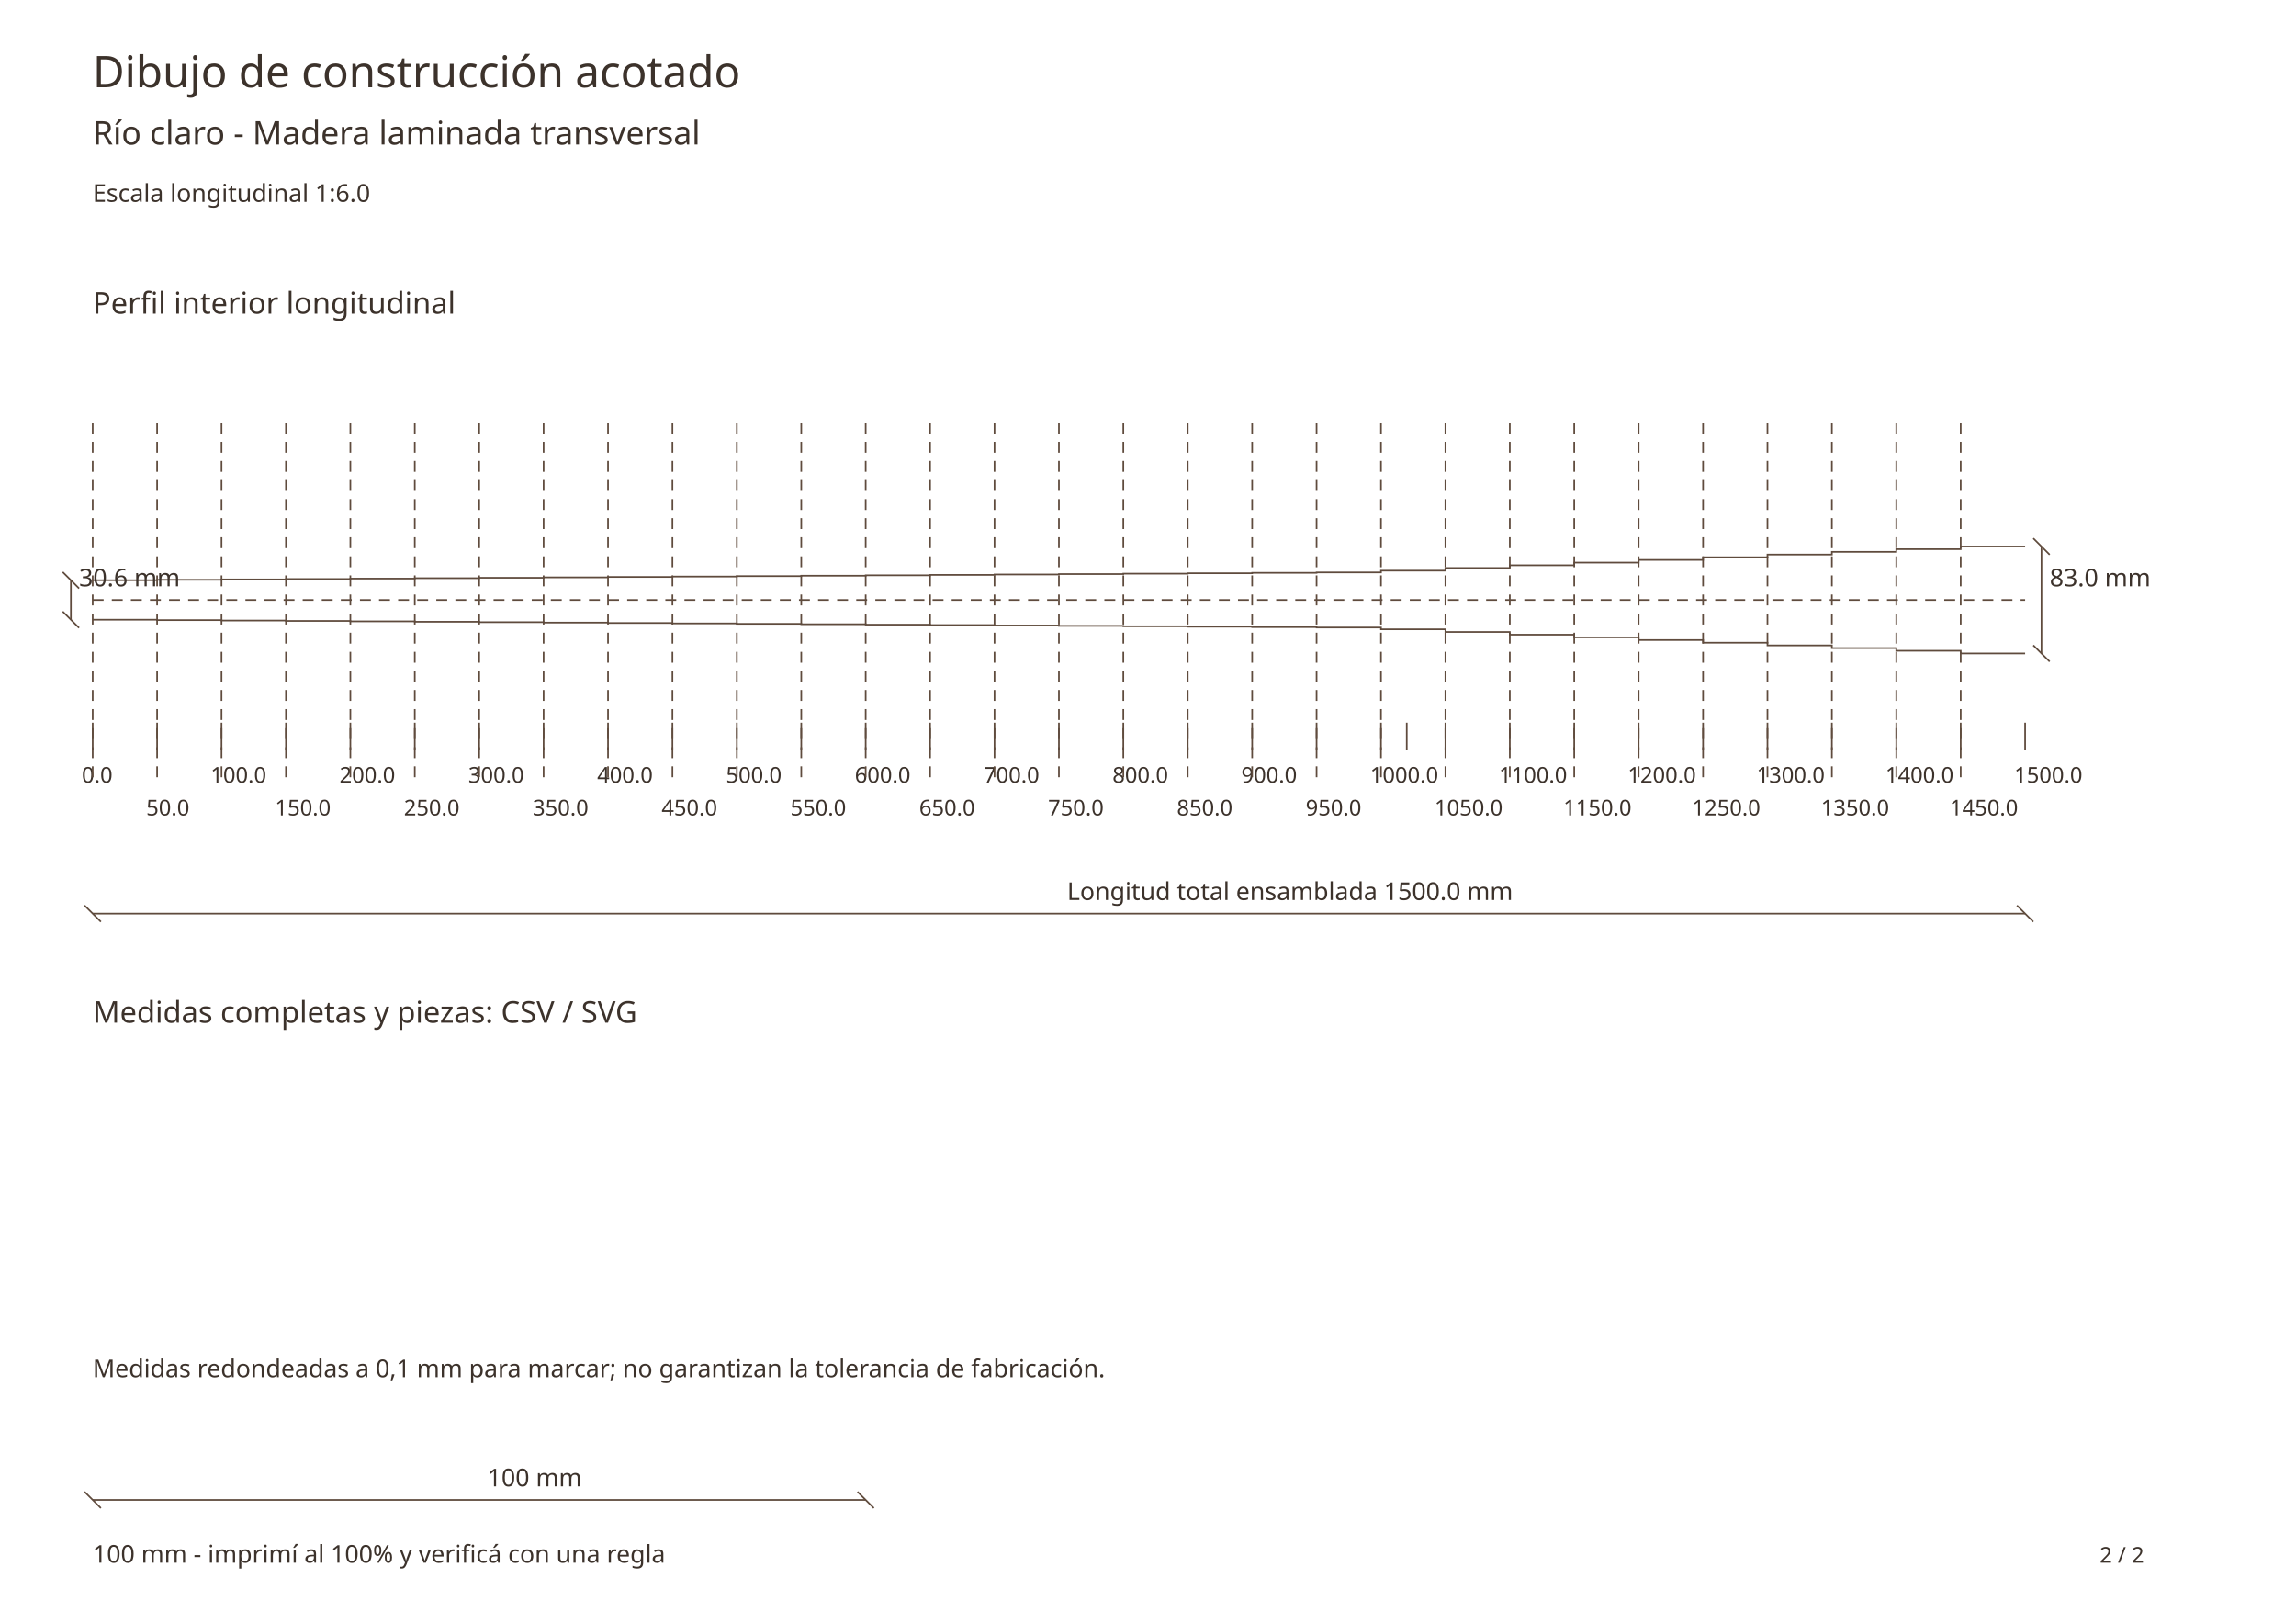
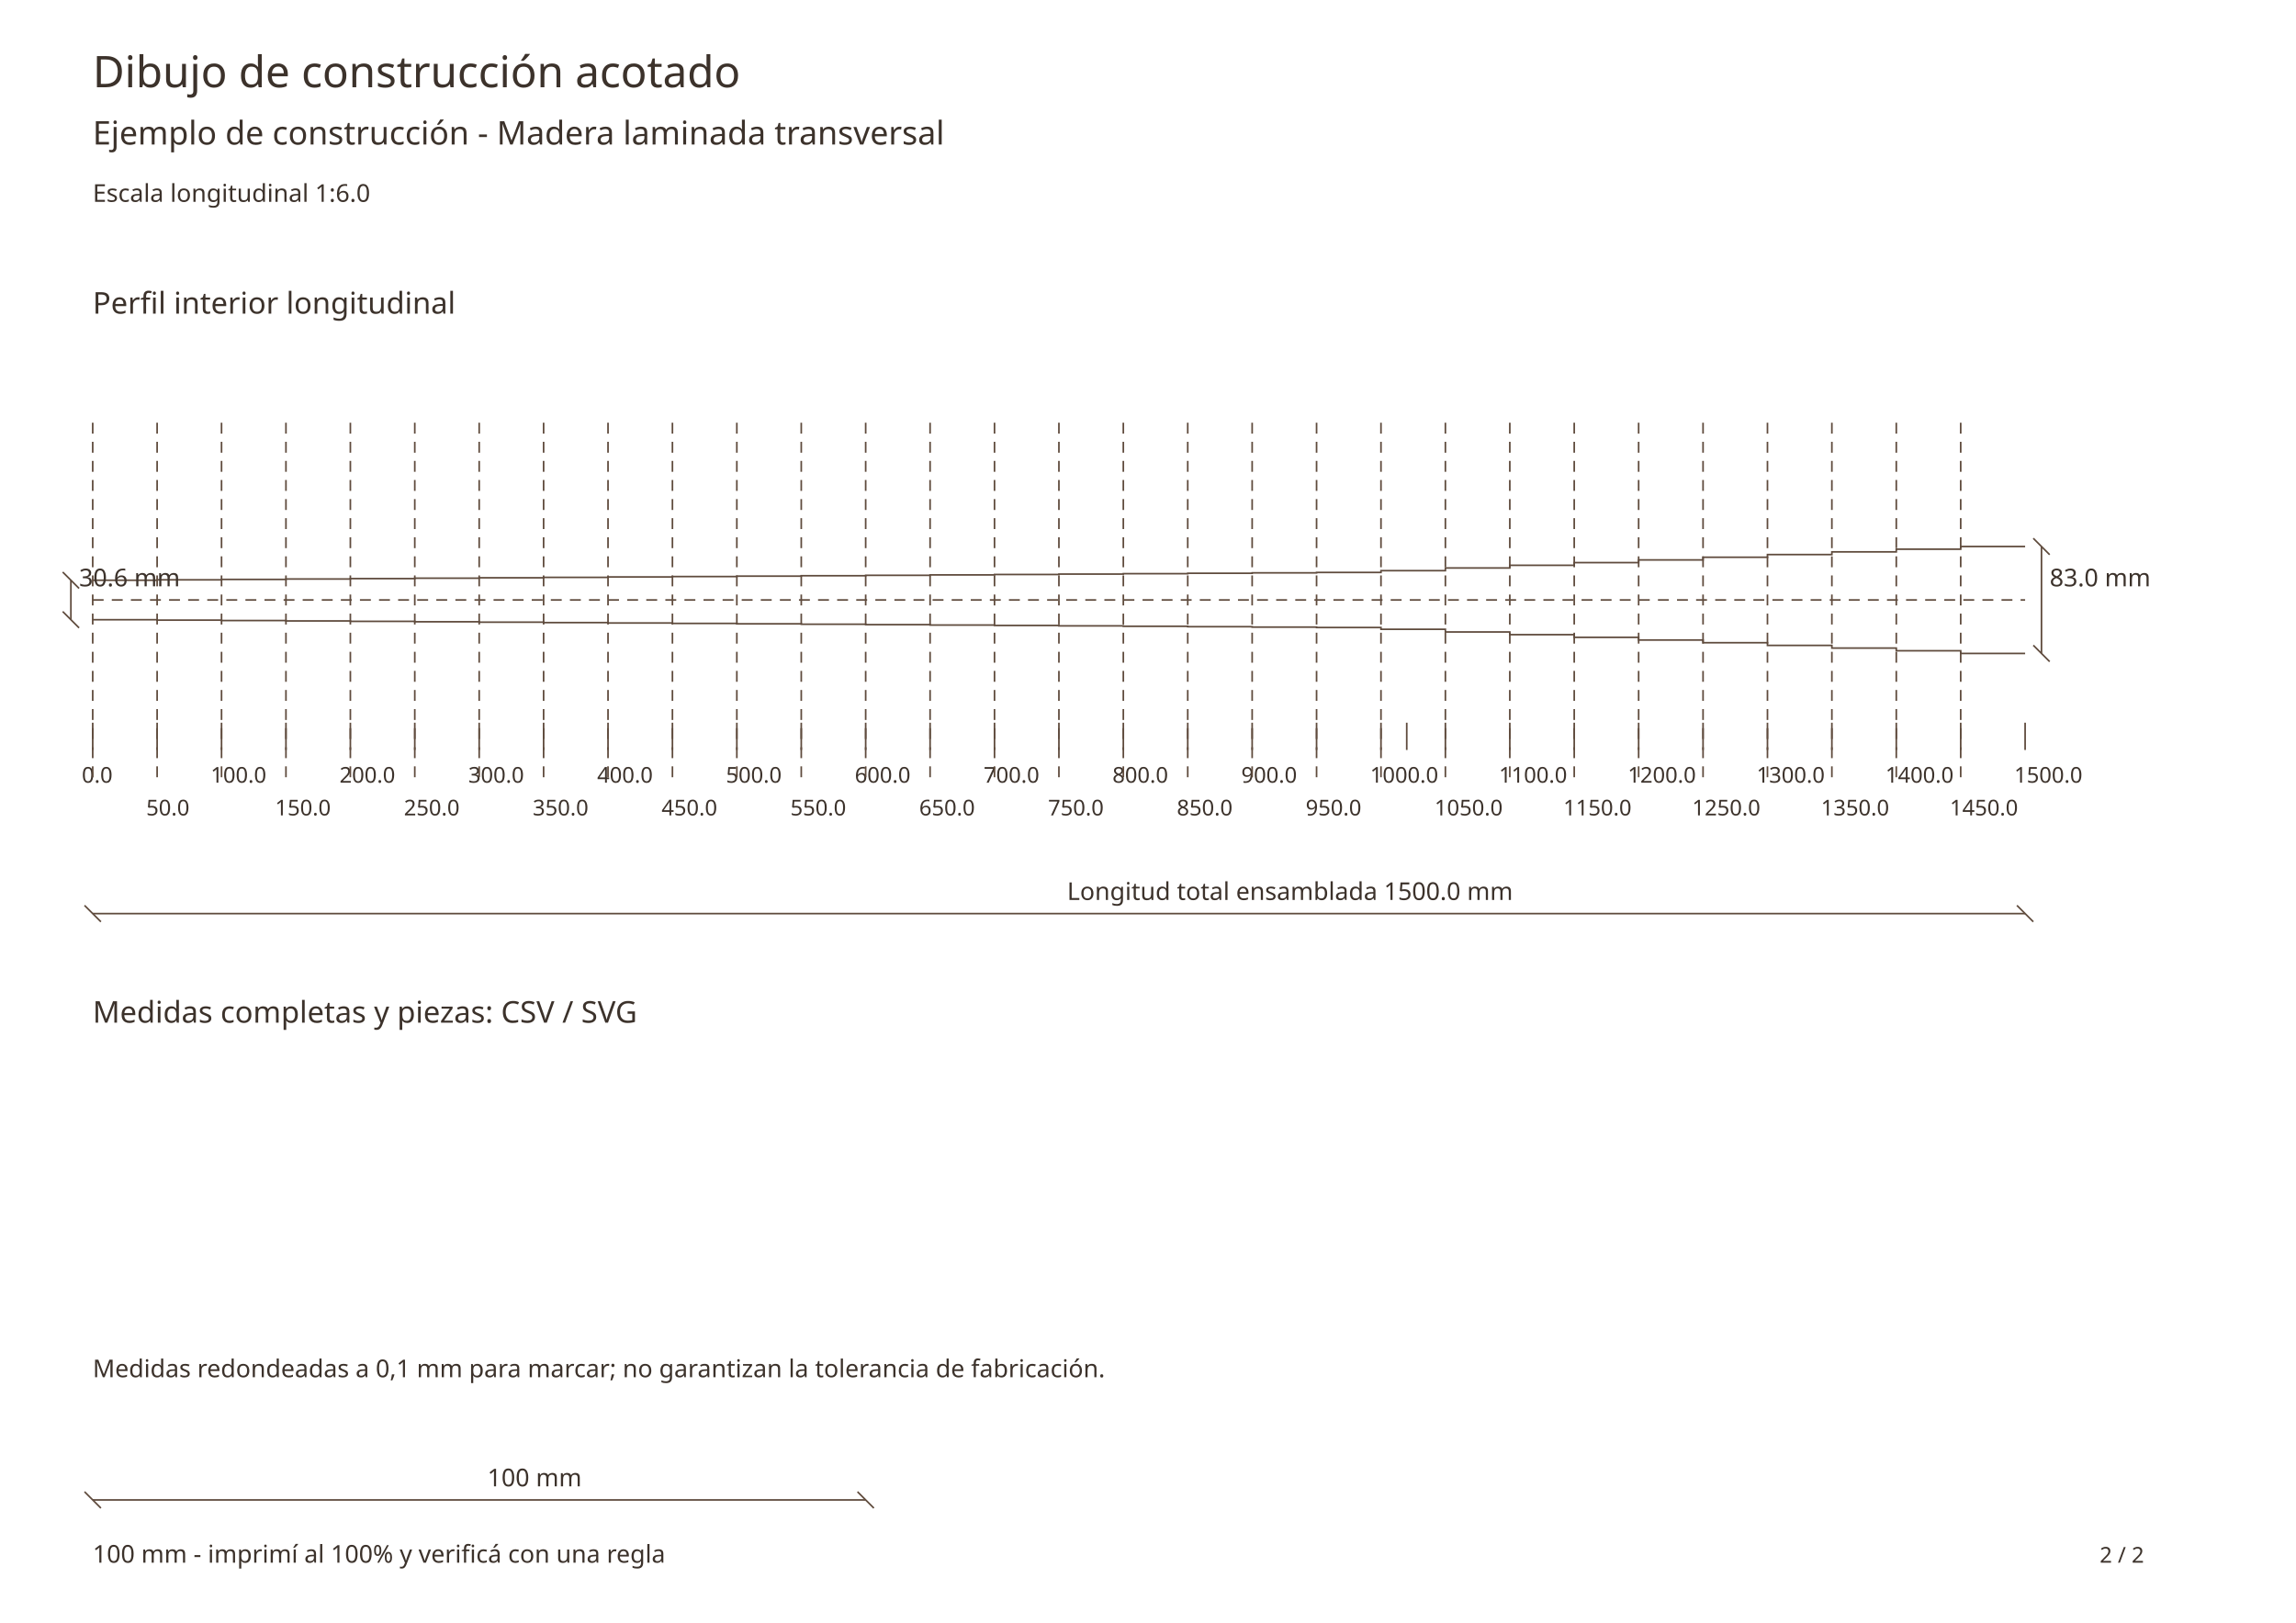
<svg xmlns="http://www.w3.org/2000/svg" width="842.0pt" height="595.0pt" viewBox="0 0 842.0 595.0" data-length-mm="1500.0">
  <text x="34" y="32" font-size="16.0" font-family="sans-serif" fill="#3c322b" font-weight="normal">Dibujo de construcción acotado</text>
-   <text x="34" y="53" font-size="12.0" font-family="sans-serif" fill="#3c322b" font-weight="normal">Río claro - Madera laminada transversal</text>
+   <text x="34" y="53" font-size="12.0" font-family="sans-serif" fill="#3c322b" font-weight="normal">Ejemplo de construcción - Madera laminada transversal</text>
  <text x="34" y="74" font-size="9.0" font-family="sans-serif" fill="#3c322b" font-weight="normal">Escala longitudinal 1:6.0</text>
  <polyline data-cavity="false" points="34,212.763 57.622,212.763 57.622,212.612 81.244,212.612 81.244,212.462 104.866,212.462 104.866,212.311 128.488,212.311 128.488,212.161 152.11,212.161 152.11,212.01 175.732,212.01 175.732,211.86 199.354,211.86 199.354,211.709 222.976,211.709 222.976,211.559 246.598,211.559 246.598,211.408 270.22,211.408 270.22,211.258 293.843,211.258 293.843,211.107 317.465,211.107 317.465,210.956 341.087,210.956 341.087,210.806 364.709,210.806 364.709,210.655 388.331,210.655 388.331,210.505 411.953,210.505 411.953,210.354 435.575,210.354 435.575,210.204 459.197,210.204 459.197,210.053 482.819,210.053 482.819,209.903 506.441,209.903 506.441,209.252 530.063,209.252 530.063,208.268 553.685,208.268 553.685,207.283 577.307,207.283 577.307,206.299 600.929,206.299 600.929,205.315 624.551,205.315 624.551,204.331 648.173,204.331 648.173,203.346 671.795,203.346 671.795,202.362 695.417,202.362 695.417,201.378 719.039,201.378 719.039,200.394 742.661,200.394" stroke="#5f4b3d" stroke-width="0.6" fill="none" stroke-dasharray="none" />
  <polyline data-cavity="false" points="34,227.237 57.622,227.237 57.622,227.388 81.244,227.388 81.244,227.538 104.866,227.538 104.866,227.689 128.488,227.689 128.488,227.839 152.11,227.839 152.11,227.99 175.732,227.99 175.732,228.14 199.354,228.14 199.354,228.291 222.976,228.291 222.976,228.441 246.598,228.441 246.598,228.592 270.22,228.592 270.22,228.742 293.843,228.742 293.843,228.893 317.465,228.893 317.465,229.044 341.087,229.044 341.087,229.194 364.709,229.194 364.709,229.345 388.331,229.345 388.331,229.495 411.953,229.495 411.953,229.646 435.575,229.646 435.575,229.796 459.197,229.796 459.197,229.947 482.819,229.947 482.819,230.097 506.441,230.097 506.441,230.748 530.063,230.748 530.063,231.732 553.685,231.732 553.685,232.717 577.307,232.717 577.307,233.701 600.929,233.701 600.929,234.685 624.551,234.685 624.551,235.669 648.173,235.669 648.173,236.654 671.795,236.654 671.795,237.638 695.417,237.638 695.417,238.622 719.039,238.622 719.039,239.606 742.661,239.606" stroke="#5f4b3d" stroke-width="0.6" fill="none" stroke-dasharray="none" />
  <polyline data-cavity="false" points="34,220 742.661,220" stroke="#5f4b3d" stroke-width="0.6" fill="none" stroke-dasharray="4 3" />
  <text x="34" y="115" font-size="11.0" font-family="sans-serif" fill="#3c322b" font-weight="normal">Perfil interior longitudinal</text>
  <polyline data-cavity="false" points="34,335 742.661,335" stroke="#5f4b3d" stroke-width="0.6" fill="none" stroke-dasharray="none" />
  <polyline data-cavity="false" points="31,332 37,338" stroke="#5f4b3d" stroke-width="0.6" fill="none" stroke-dasharray="none" />
  <polyline data-cavity="false" points="739.661,332 745.661,338" stroke="#5f4b3d" stroke-width="0.6" fill="none" stroke-dasharray="none" />
  <text x="391.331" y="330" font-size="9.0" font-family="sans-serif" fill="#3c322b" font-weight="normal">Longitud total ensamblada 1500.0 mm</text>
  <polyline data-cavity="false" points="26,212.763 26,227.237" stroke="#5f4b3d" stroke-width="0.6" fill="none" stroke-dasharray="none" />
  <polyline data-cavity="false" points="23,209.763 29,215.763" stroke="#5f4b3d" stroke-width="0.6" fill="none" stroke-dasharray="none" />
  <polyline data-cavity="false" points="23,224.237 29,230.237" stroke="#5f4b3d" stroke-width="0.6" fill="none" stroke-dasharray="none" />
  <text x="29" y="215" font-size="9.0" font-family="sans-serif" fill="#3c322b" font-weight="normal">30.6 mm</text>
  <polyline data-cavity="false" points="748.661,200.394 748.661,239.606" stroke="#5f4b3d" stroke-width="0.6" fill="none" stroke-dasharray="none" />
  <polyline data-cavity="false" points="745.661,197.394 751.661,203.394" stroke="#5f4b3d" stroke-width="0.6" fill="none" stroke-dasharray="none" />
  <polyline data-cavity="false" points="745.661,236.606 751.661,242.606" stroke="#5f4b3d" stroke-width="0.6" fill="none" stroke-dasharray="none" />
  <text x="751.661" y="215" font-size="9.0" font-family="sans-serif" fill="#3c322b" font-weight="normal">83.0 mm</text>
  <polyline data-cavity="false" points="34,265 34,275" stroke="#5f4b3d" stroke-width="0.6" fill="none" stroke-dasharray="none" />
  <text x="30" y="287" font-size="8.0" font-family="sans-serif" fill="#3c322b" font-weight="normal">0.0</text>
  <polyline data-cavity="false" points="57.622,265 57.622,275" stroke="#5f4b3d" stroke-width="0.6" fill="none" stroke-dasharray="none" />
  <text x="53.622" y="299" font-size="8.0" font-family="sans-serif" fill="#3c322b" font-weight="normal">50.0</text>
  <polyline data-cavity="false" points="81.244,265 81.244,275" stroke="#5f4b3d" stroke-width="0.6" fill="none" stroke-dasharray="none" />
  <text x="77.244" y="287" font-size="8.0" font-family="sans-serif" fill="#3c322b" font-weight="normal">100.0</text>
  <polyline data-cavity="false" points="104.866,265 104.866,275" stroke="#5f4b3d" stroke-width="0.6" fill="none" stroke-dasharray="none" />
  <text x="100.866" y="299" font-size="8.0" font-family="sans-serif" fill="#3c322b" font-weight="normal">150.0</text>
  <polyline data-cavity="false" points="128.488,265 128.488,275" stroke="#5f4b3d" stroke-width="0.6" fill="none" stroke-dasharray="none" />
  <text x="124.488" y="287" font-size="8.0" font-family="sans-serif" fill="#3c322b" font-weight="normal">200.0</text>
  <polyline data-cavity="false" points="152.11,265 152.11,275" stroke="#5f4b3d" stroke-width="0.6" fill="none" stroke-dasharray="none" />
  <text x="148.11" y="299" font-size="8.0" font-family="sans-serif" fill="#3c322b" font-weight="normal">250.0</text>
  <polyline data-cavity="false" points="175.732,265 175.732,275" stroke="#5f4b3d" stroke-width="0.6" fill="none" stroke-dasharray="none" />
  <text x="171.732" y="287" font-size="8.0" font-family="sans-serif" fill="#3c322b" font-weight="normal">300.0</text>
  <polyline data-cavity="false" points="199.354,265 199.354,275" stroke="#5f4b3d" stroke-width="0.6" fill="none" stroke-dasharray="none" />
  <text x="195.354" y="299" font-size="8.0" font-family="sans-serif" fill="#3c322b" font-weight="normal">350.0</text>
  <polyline data-cavity="false" points="222.976,265 222.976,275" stroke="#5f4b3d" stroke-width="0.6" fill="none" stroke-dasharray="none" />
  <text x="218.976" y="287" font-size="8.0" font-family="sans-serif" fill="#3c322b" font-weight="normal">400.0</text>
  <polyline data-cavity="false" points="246.598,265 246.598,275" stroke="#5f4b3d" stroke-width="0.6" fill="none" stroke-dasharray="none" />
  <text x="242.598" y="299" font-size="8.0" font-family="sans-serif" fill="#3c322b" font-weight="normal">450.0</text>
  <polyline data-cavity="false" points="270.22,265 270.22,275" stroke="#5f4b3d" stroke-width="0.6" fill="none" stroke-dasharray="none" />
  <text x="266.22" y="287" font-size="8.0" font-family="sans-serif" fill="#3c322b" font-weight="normal">500.0</text>
  <polyline data-cavity="false" points="293.843,265 293.843,275" stroke="#5f4b3d" stroke-width="0.6" fill="none" stroke-dasharray="none" />
  <text x="289.843" y="299" font-size="8.0" font-family="sans-serif" fill="#3c322b" font-weight="normal">550.0</text>
  <polyline data-cavity="false" points="317.465,265 317.465,275" stroke="#5f4b3d" stroke-width="0.6" fill="none" stroke-dasharray="none" />
  <text x="313.465" y="287" font-size="8.0" font-family="sans-serif" fill="#3c322b" font-weight="normal">600.0</text>
  <polyline data-cavity="false" points="341.087,265 341.087,275" stroke="#5f4b3d" stroke-width="0.6" fill="none" stroke-dasharray="none" />
  <text x="337.087" y="299" font-size="8.0" font-family="sans-serif" fill="#3c322b" font-weight="normal">650.0</text>
  <polyline data-cavity="false" points="364.709,265 364.709,275" stroke="#5f4b3d" stroke-width="0.6" fill="none" stroke-dasharray="none" />
  <text x="360.709" y="287" font-size="8.0" font-family="sans-serif" fill="#3c322b" font-weight="normal">700.0</text>
  <polyline data-cavity="false" points="388.331,265 388.331,275" stroke="#5f4b3d" stroke-width="0.6" fill="none" stroke-dasharray="none" />
  <text x="384.331" y="299" font-size="8.0" font-family="sans-serif" fill="#3c322b" font-weight="normal">750.0</text>
  <polyline data-cavity="false" points="411.953,265 411.953,275" stroke="#5f4b3d" stroke-width="0.6" fill="none" stroke-dasharray="none" />
  <text x="407.953" y="287" font-size="8.0" font-family="sans-serif" fill="#3c322b" font-weight="normal">800.0</text>
  <polyline data-cavity="false" points="435.575,265 435.575,275" stroke="#5f4b3d" stroke-width="0.6" fill="none" stroke-dasharray="none" />
  <text x="431.575" y="299" font-size="8.0" font-family="sans-serif" fill="#3c322b" font-weight="normal">850.0</text>
  <polyline data-cavity="false" points="459.197,265 459.197,275" stroke="#5f4b3d" stroke-width="0.6" fill="none" stroke-dasharray="none" />
  <text x="455.197" y="287" font-size="8.0" font-family="sans-serif" fill="#3c322b" font-weight="normal">900.0</text>
  <polyline data-cavity="false" points="482.819,265 482.819,275" stroke="#5f4b3d" stroke-width="0.6" fill="none" stroke-dasharray="none" />
  <text x="478.819" y="299" font-size="8.0" font-family="sans-serif" fill="#3c322b" font-weight="normal">950.0</text>
  <polyline data-cavity="false" points="506.441,265 506.441,275" stroke="#5f4b3d" stroke-width="0.6" fill="none" stroke-dasharray="none" />
  <text x="502.441" y="287" font-size="8.0" font-family="sans-serif" fill="#3c322b" font-weight="normal">1000.0</text>
  <polyline data-cavity="false" points="515.89,265 515.89,275" stroke="#5f4b3d" stroke-width="0.6" fill="none" stroke-dasharray="none" />
  <polyline data-cavity="false" points="530.063,265 530.063,275" stroke="#5f4b3d" stroke-width="0.6" fill="none" stroke-dasharray="none" />
  <text x="526.063" y="299" font-size="8.0" font-family="sans-serif" fill="#3c322b" font-weight="normal">1050.0</text>
  <polyline data-cavity="false" points="553.685,265 553.685,275" stroke="#5f4b3d" stroke-width="0.6" fill="none" stroke-dasharray="none" />
  <text x="549.685" y="287" font-size="8.0" font-family="sans-serif" fill="#3c322b" font-weight="normal">1100.0</text>
  <polyline data-cavity="false" points="577.307,265 577.307,275" stroke="#5f4b3d" stroke-width="0.6" fill="none" stroke-dasharray="none" />
  <text x="573.307" y="299" font-size="8.0" font-family="sans-serif" fill="#3c322b" font-weight="normal">1150.0</text>
  <polyline data-cavity="false" points="600.929,265 600.929,275" stroke="#5f4b3d" stroke-width="0.6" fill="none" stroke-dasharray="none" />
  <text x="596.929" y="287" font-size="8.0" font-family="sans-serif" fill="#3c322b" font-weight="normal">1200.0</text>
  <polyline data-cavity="false" points="624.551,265 624.551,275" stroke="#5f4b3d" stroke-width="0.6" fill="none" stroke-dasharray="none" />
  <text x="620.551" y="299" font-size="8.0" font-family="sans-serif" fill="#3c322b" font-weight="normal">1250.0</text>
  <polyline data-cavity="false" points="648.173,265 648.173,275" stroke="#5f4b3d" stroke-width="0.6" fill="none" stroke-dasharray="none" />
  <text x="644.173" y="287" font-size="8.0" font-family="sans-serif" fill="#3c322b" font-weight="normal">1300.0</text>
  <polyline data-cavity="false" points="671.795,265 671.795,275" stroke="#5f4b3d" stroke-width="0.6" fill="none" stroke-dasharray="none" />
  <text x="667.795" y="299" font-size="8.0" font-family="sans-serif" fill="#3c322b" font-weight="normal">1350.0</text>
  <polyline data-cavity="false" points="695.417,265 695.417,275" stroke="#5f4b3d" stroke-width="0.6" fill="none" stroke-dasharray="none" />
  <text x="691.417" y="287" font-size="8.0" font-family="sans-serif" fill="#3c322b" font-weight="normal">1400.0</text>
  <polyline data-cavity="false" points="719.039,265 719.039,275" stroke="#5f4b3d" stroke-width="0.6" fill="none" stroke-dasharray="none" />
  <text x="715.039" y="299" font-size="8.0" font-family="sans-serif" fill="#3c322b" font-weight="normal">1450.0</text>
  <polyline data-cavity="false" points="742.661,265 742.661,275" stroke="#5f4b3d" stroke-width="0.6" fill="none" stroke-dasharray="none" />
  <text x="738.661" y="287" font-size="8.0" font-family="sans-serif" fill="#3c322b" font-weight="normal">1500.0</text>
  <polyline data-cavity="false" points="34,155 34,285" stroke="#5f4b3d" stroke-width="0.6" fill="none" stroke-dasharray="4 3" />
  <polyline data-cavity="false" points="57.622,155 57.622,285" stroke="#5f4b3d" stroke-width="0.6" fill="none" stroke-dasharray="4 3" />
  <polyline data-cavity="false" points="81.244,155 81.244,285" stroke="#5f4b3d" stroke-width="0.6" fill="none" stroke-dasharray="4 3" />
  <polyline data-cavity="false" points="104.866,155 104.866,285" stroke="#5f4b3d" stroke-width="0.6" fill="none" stroke-dasharray="4 3" />
  <polyline data-cavity="false" points="128.488,155 128.488,285" stroke="#5f4b3d" stroke-width="0.6" fill="none" stroke-dasharray="4 3" />
  <polyline data-cavity="false" points="152.11,155 152.11,285" stroke="#5f4b3d" stroke-width="0.6" fill="none" stroke-dasharray="4 3" />
  <polyline data-cavity="false" points="175.732,155 175.732,285" stroke="#5f4b3d" stroke-width="0.6" fill="none" stroke-dasharray="4 3" />
  <polyline data-cavity="false" points="199.354,155 199.354,285" stroke="#5f4b3d" stroke-width="0.6" fill="none" stroke-dasharray="4 3" />
  <polyline data-cavity="false" points="222.976,155 222.976,285" stroke="#5f4b3d" stroke-width="0.6" fill="none" stroke-dasharray="4 3" />
  <polyline data-cavity="false" points="246.598,155 246.598,285" stroke="#5f4b3d" stroke-width="0.6" fill="none" stroke-dasharray="4 3" />
  <polyline data-cavity="false" points="270.22,155 270.22,285" stroke="#5f4b3d" stroke-width="0.6" fill="none" stroke-dasharray="4 3" />
  <polyline data-cavity="false" points="293.843,155 293.843,285" stroke="#5f4b3d" stroke-width="0.6" fill="none" stroke-dasharray="4 3" />
  <polyline data-cavity="false" points="317.465,155 317.465,285" stroke="#5f4b3d" stroke-width="0.6" fill="none" stroke-dasharray="4 3" />
  <polyline data-cavity="false" points="341.087,155 341.087,285" stroke="#5f4b3d" stroke-width="0.6" fill="none" stroke-dasharray="4 3" />
  <polyline data-cavity="false" points="364.709,155 364.709,285" stroke="#5f4b3d" stroke-width="0.6" fill="none" stroke-dasharray="4 3" />
  <polyline data-cavity="false" points="388.331,155 388.331,285" stroke="#5f4b3d" stroke-width="0.6" fill="none" stroke-dasharray="4 3" />
  <polyline data-cavity="false" points="411.953,155 411.953,285" stroke="#5f4b3d" stroke-width="0.6" fill="none" stroke-dasharray="4 3" />
  <polyline data-cavity="false" points="435.575,155 435.575,285" stroke="#5f4b3d" stroke-width="0.6" fill="none" stroke-dasharray="4 3" />
  <polyline data-cavity="false" points="459.197,155 459.197,285" stroke="#5f4b3d" stroke-width="0.6" fill="none" stroke-dasharray="4 3" />
  <polyline data-cavity="false" points="482.819,155 482.819,285" stroke="#5f4b3d" stroke-width="0.6" fill="none" stroke-dasharray="4 3" />
  <polyline data-cavity="false" points="506.441,155 506.441,285" stroke="#5f4b3d" stroke-width="0.6" fill="none" stroke-dasharray="4 3" />
  <polyline data-cavity="false" points="530.063,155 530.063,285" stroke="#5f4b3d" stroke-width="0.6" fill="none" stroke-dasharray="4 3" />
  <polyline data-cavity="false" points="553.685,155 553.685,285" stroke="#5f4b3d" stroke-width="0.6" fill="none" stroke-dasharray="4 3" />
  <polyline data-cavity="false" points="577.307,155 577.307,285" stroke="#5f4b3d" stroke-width="0.6" fill="none" stroke-dasharray="4 3" />
  <polyline data-cavity="false" points="600.929,155 600.929,285" stroke="#5f4b3d" stroke-width="0.6" fill="none" stroke-dasharray="4 3" />
  <polyline data-cavity="false" points="624.551,155 624.551,285" stroke="#5f4b3d" stroke-width="0.6" fill="none" stroke-dasharray="4 3" />
  <polyline data-cavity="false" points="648.173,155 648.173,285" stroke="#5f4b3d" stroke-width="0.6" fill="none" stroke-dasharray="4 3" />
  <polyline data-cavity="false" points="671.795,155 671.795,285" stroke="#5f4b3d" stroke-width="0.6" fill="none" stroke-dasharray="4 3" />
  <polyline data-cavity="false" points="695.417,155 695.417,285" stroke="#5f4b3d" stroke-width="0.6" fill="none" stroke-dasharray="4 3" />
  <polyline data-cavity="false" points="719.039,155 719.039,285" stroke="#5f4b3d" stroke-width="0.6" fill="none" stroke-dasharray="4 3" />
  <text x="34" y="375" font-size="11.0" font-family="sans-serif" fill="#3c322b" font-weight="normal">Medidas completas y piezas: CSV / SVG</text>
  <text x="34" y="505" font-size="9.0" font-family="sans-serif" fill="#3c322b" font-weight="normal">Medidas redondeadas a 0,1 mm para marcar; no garantizan la tolerancia de fabricación.</text>
  <polyline data-cavity="false" points="34,550 317.465,550" stroke="#5f4b3d" stroke-width="0.6" fill="none" stroke-dasharray="none" />
  <polyline data-cavity="false" points="31,547 37,553" stroke="#5f4b3d" stroke-width="0.6" fill="none" stroke-dasharray="none" />
  <polyline data-cavity="false" points="314.465,547 320.465,553" stroke="#5f4b3d" stroke-width="0.6" fill="none" stroke-dasharray="none" />
  <text x="178.732" y="545" font-size="9.0" font-family="sans-serif" fill="#3c322b" font-weight="normal">100 mm</text>
  <text x="34" y="573" font-size="9.0" font-family="sans-serif" fill="#3c322b" font-weight="normal">100 mm - imprimí al 100% y verificá con una regla</text>
  <text x="770" y="573" font-size="8.0" font-family="sans-serif" fill="#3c322b" font-weight="normal">2 / 2</text>
</svg>
